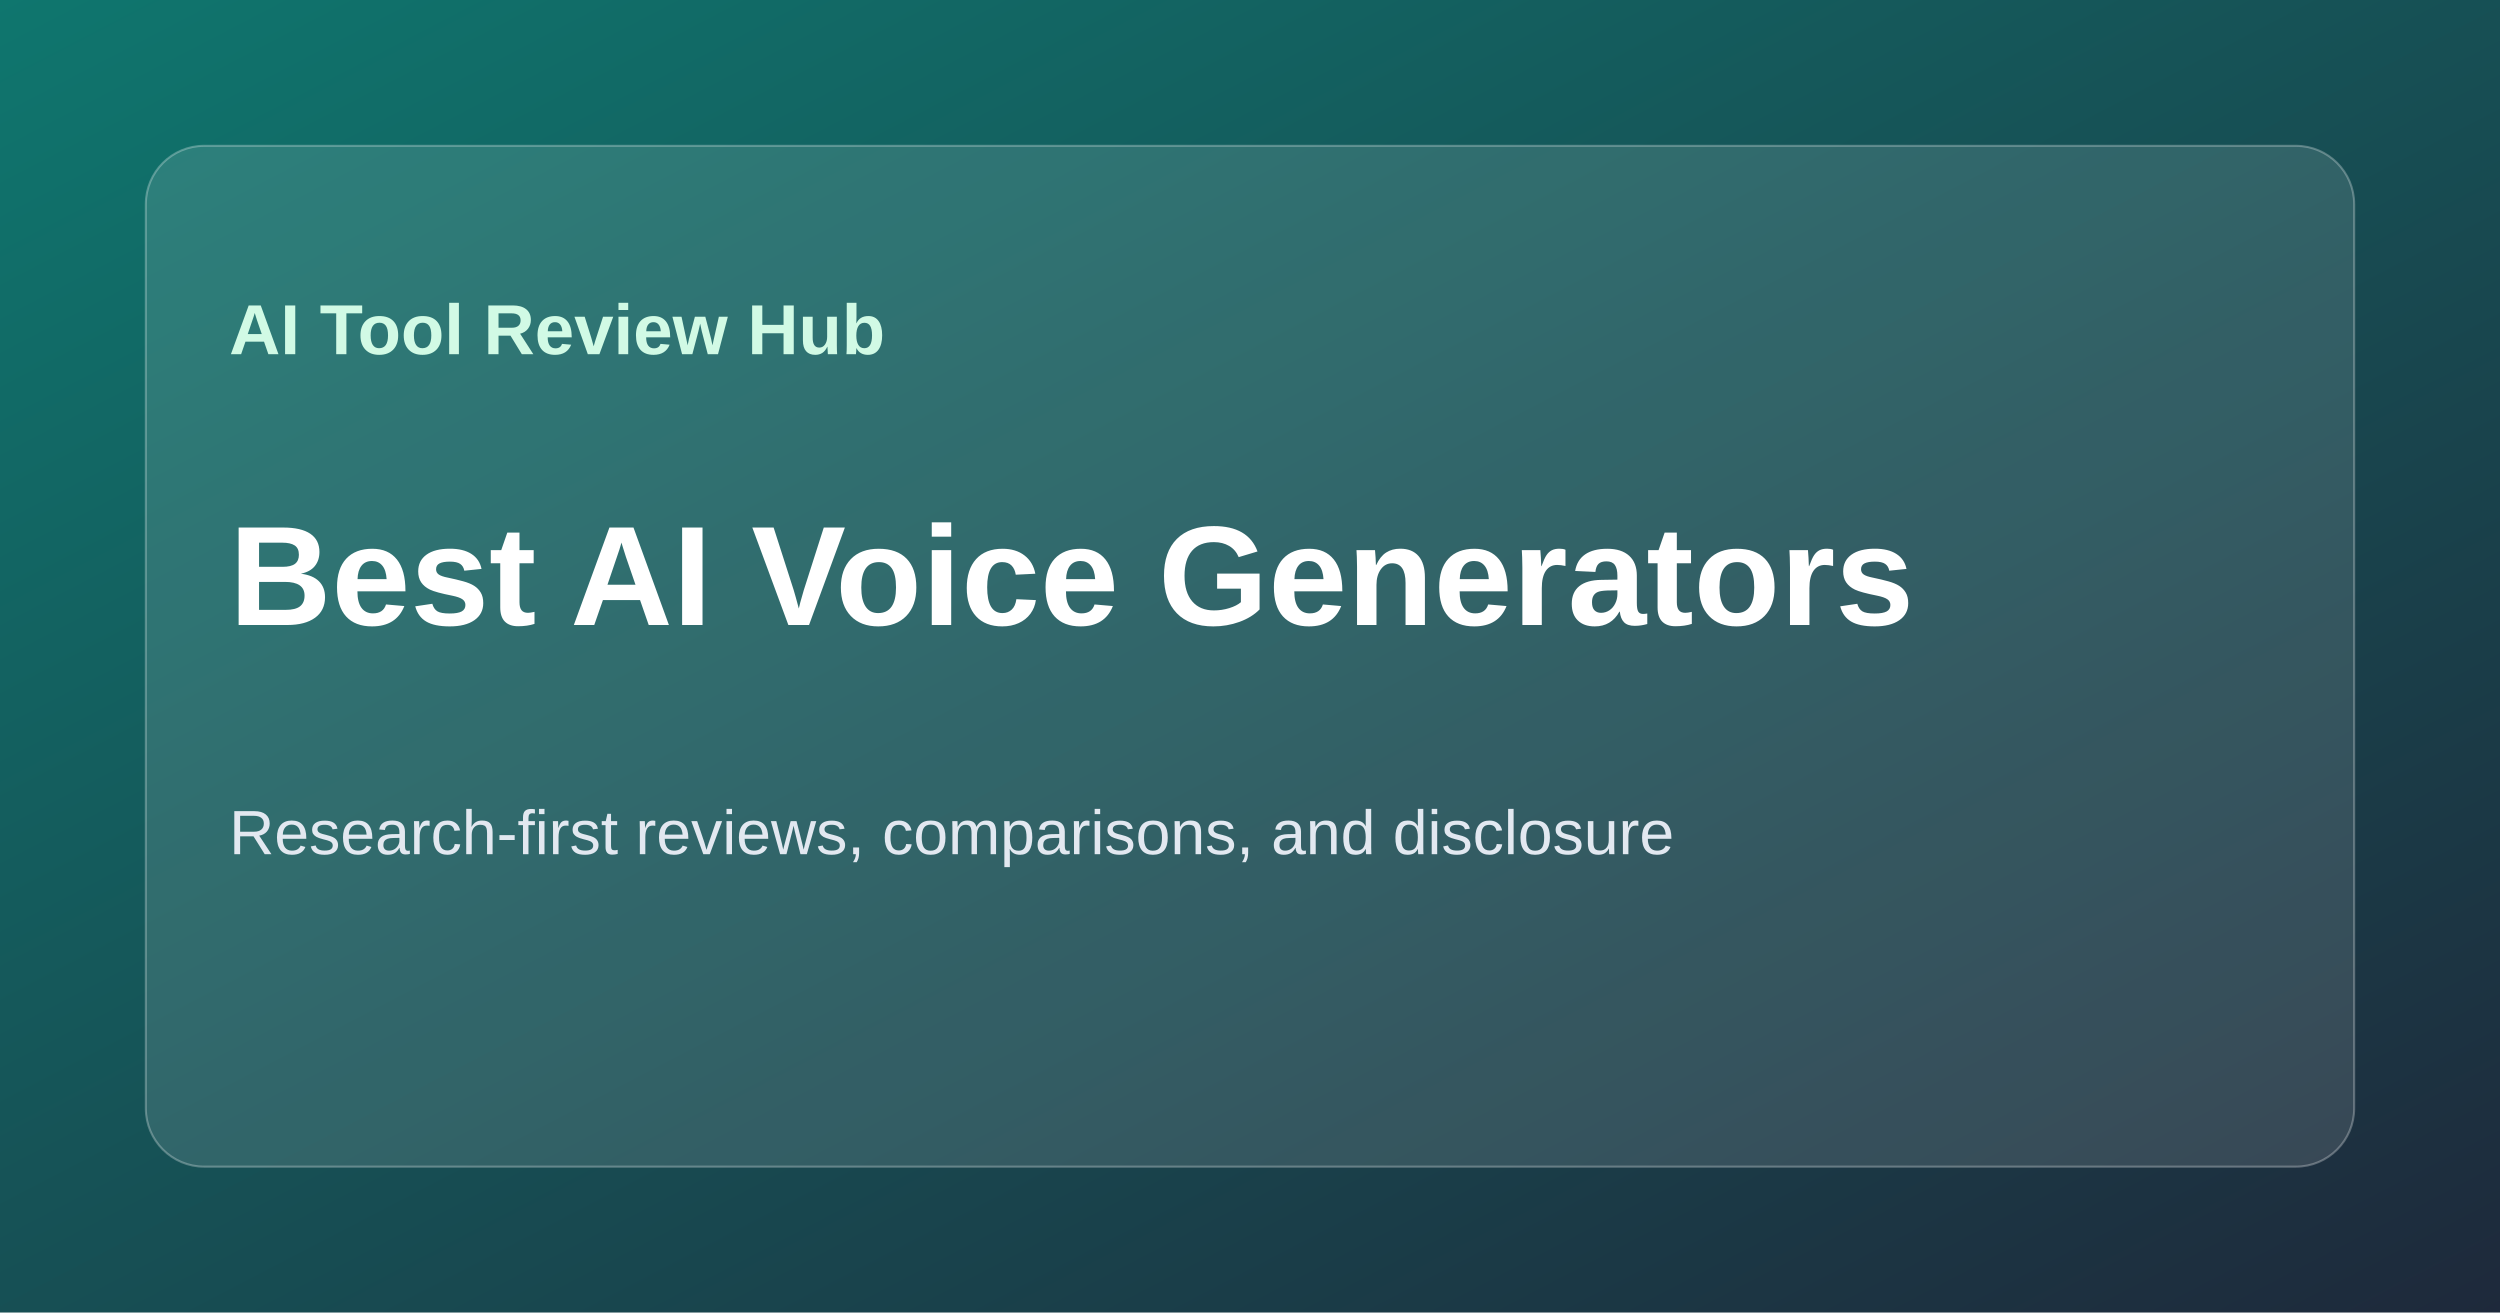
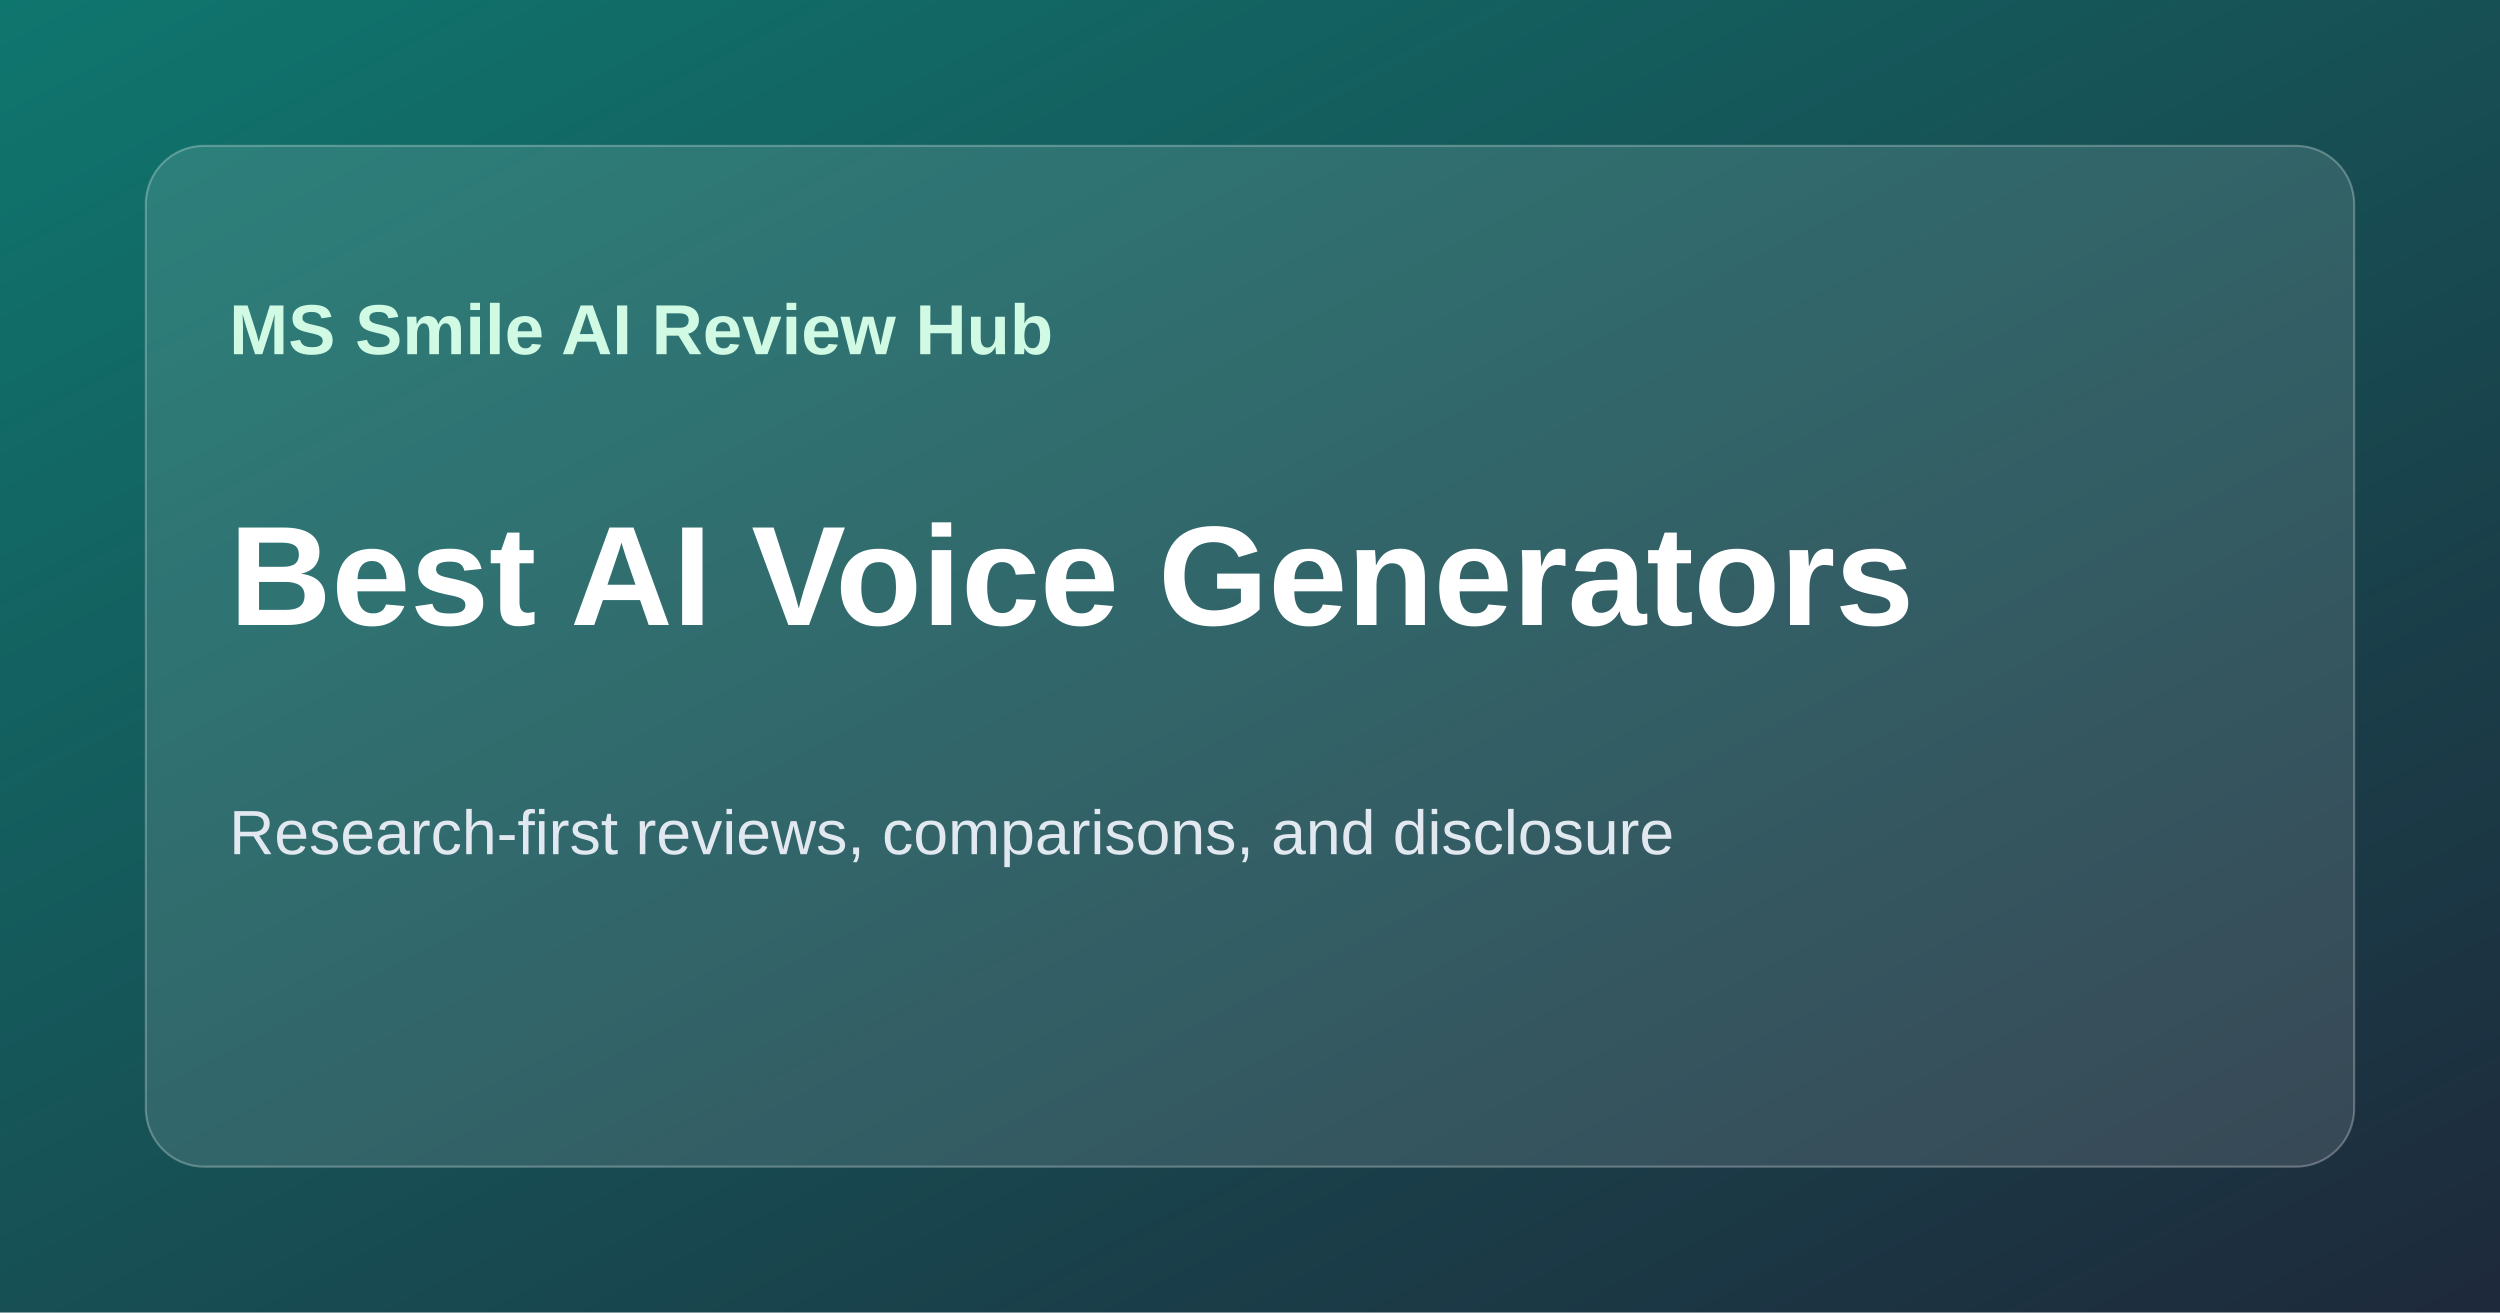
<svg xmlns="http://www.w3.org/2000/svg" width="1200" height="630" viewBox="0 0 1200 630">
  <defs>
    <linearGradient id="g" x1="0" x2="1" y1="0" y2="1">
      <stop offset="0" stop-color="#0f766e" />
      <stop offset="1" stop-color="#1e293b" />
    </linearGradient>
  </defs>
  <rect width="1200" height="630" fill="url(#g)" />
  <rect x="70" y="70" width="1060" height="490" rx="28" fill="rgba(255,255,255,.12)" stroke="rgba(255,255,255,.28)" />
-   <text x="110" y="170" fill="#d1fae5" font-family="Arial, Helvetica, sans-serif" font-size="34" font-weight="700">AI Tool Review Hub</text>
+   <text x="110" y="170" fill="#d1fae5" font-family="Arial, Helvetica, sans-serif" font-size="34" font-weight="700">MS Smile AI Review Hub</text>
  <text x="110" y="300" fill="#ffffff" font-family="Arial, Helvetica, sans-serif" font-size="68" font-weight="800">Best AI Voice Generators</text>
  <text x="110" y="410" fill="#e2e8f0" font-family="Arial, Helvetica, sans-serif" font-size="30">Research-first reviews, comparisons, and disclosure</text>
</svg>
